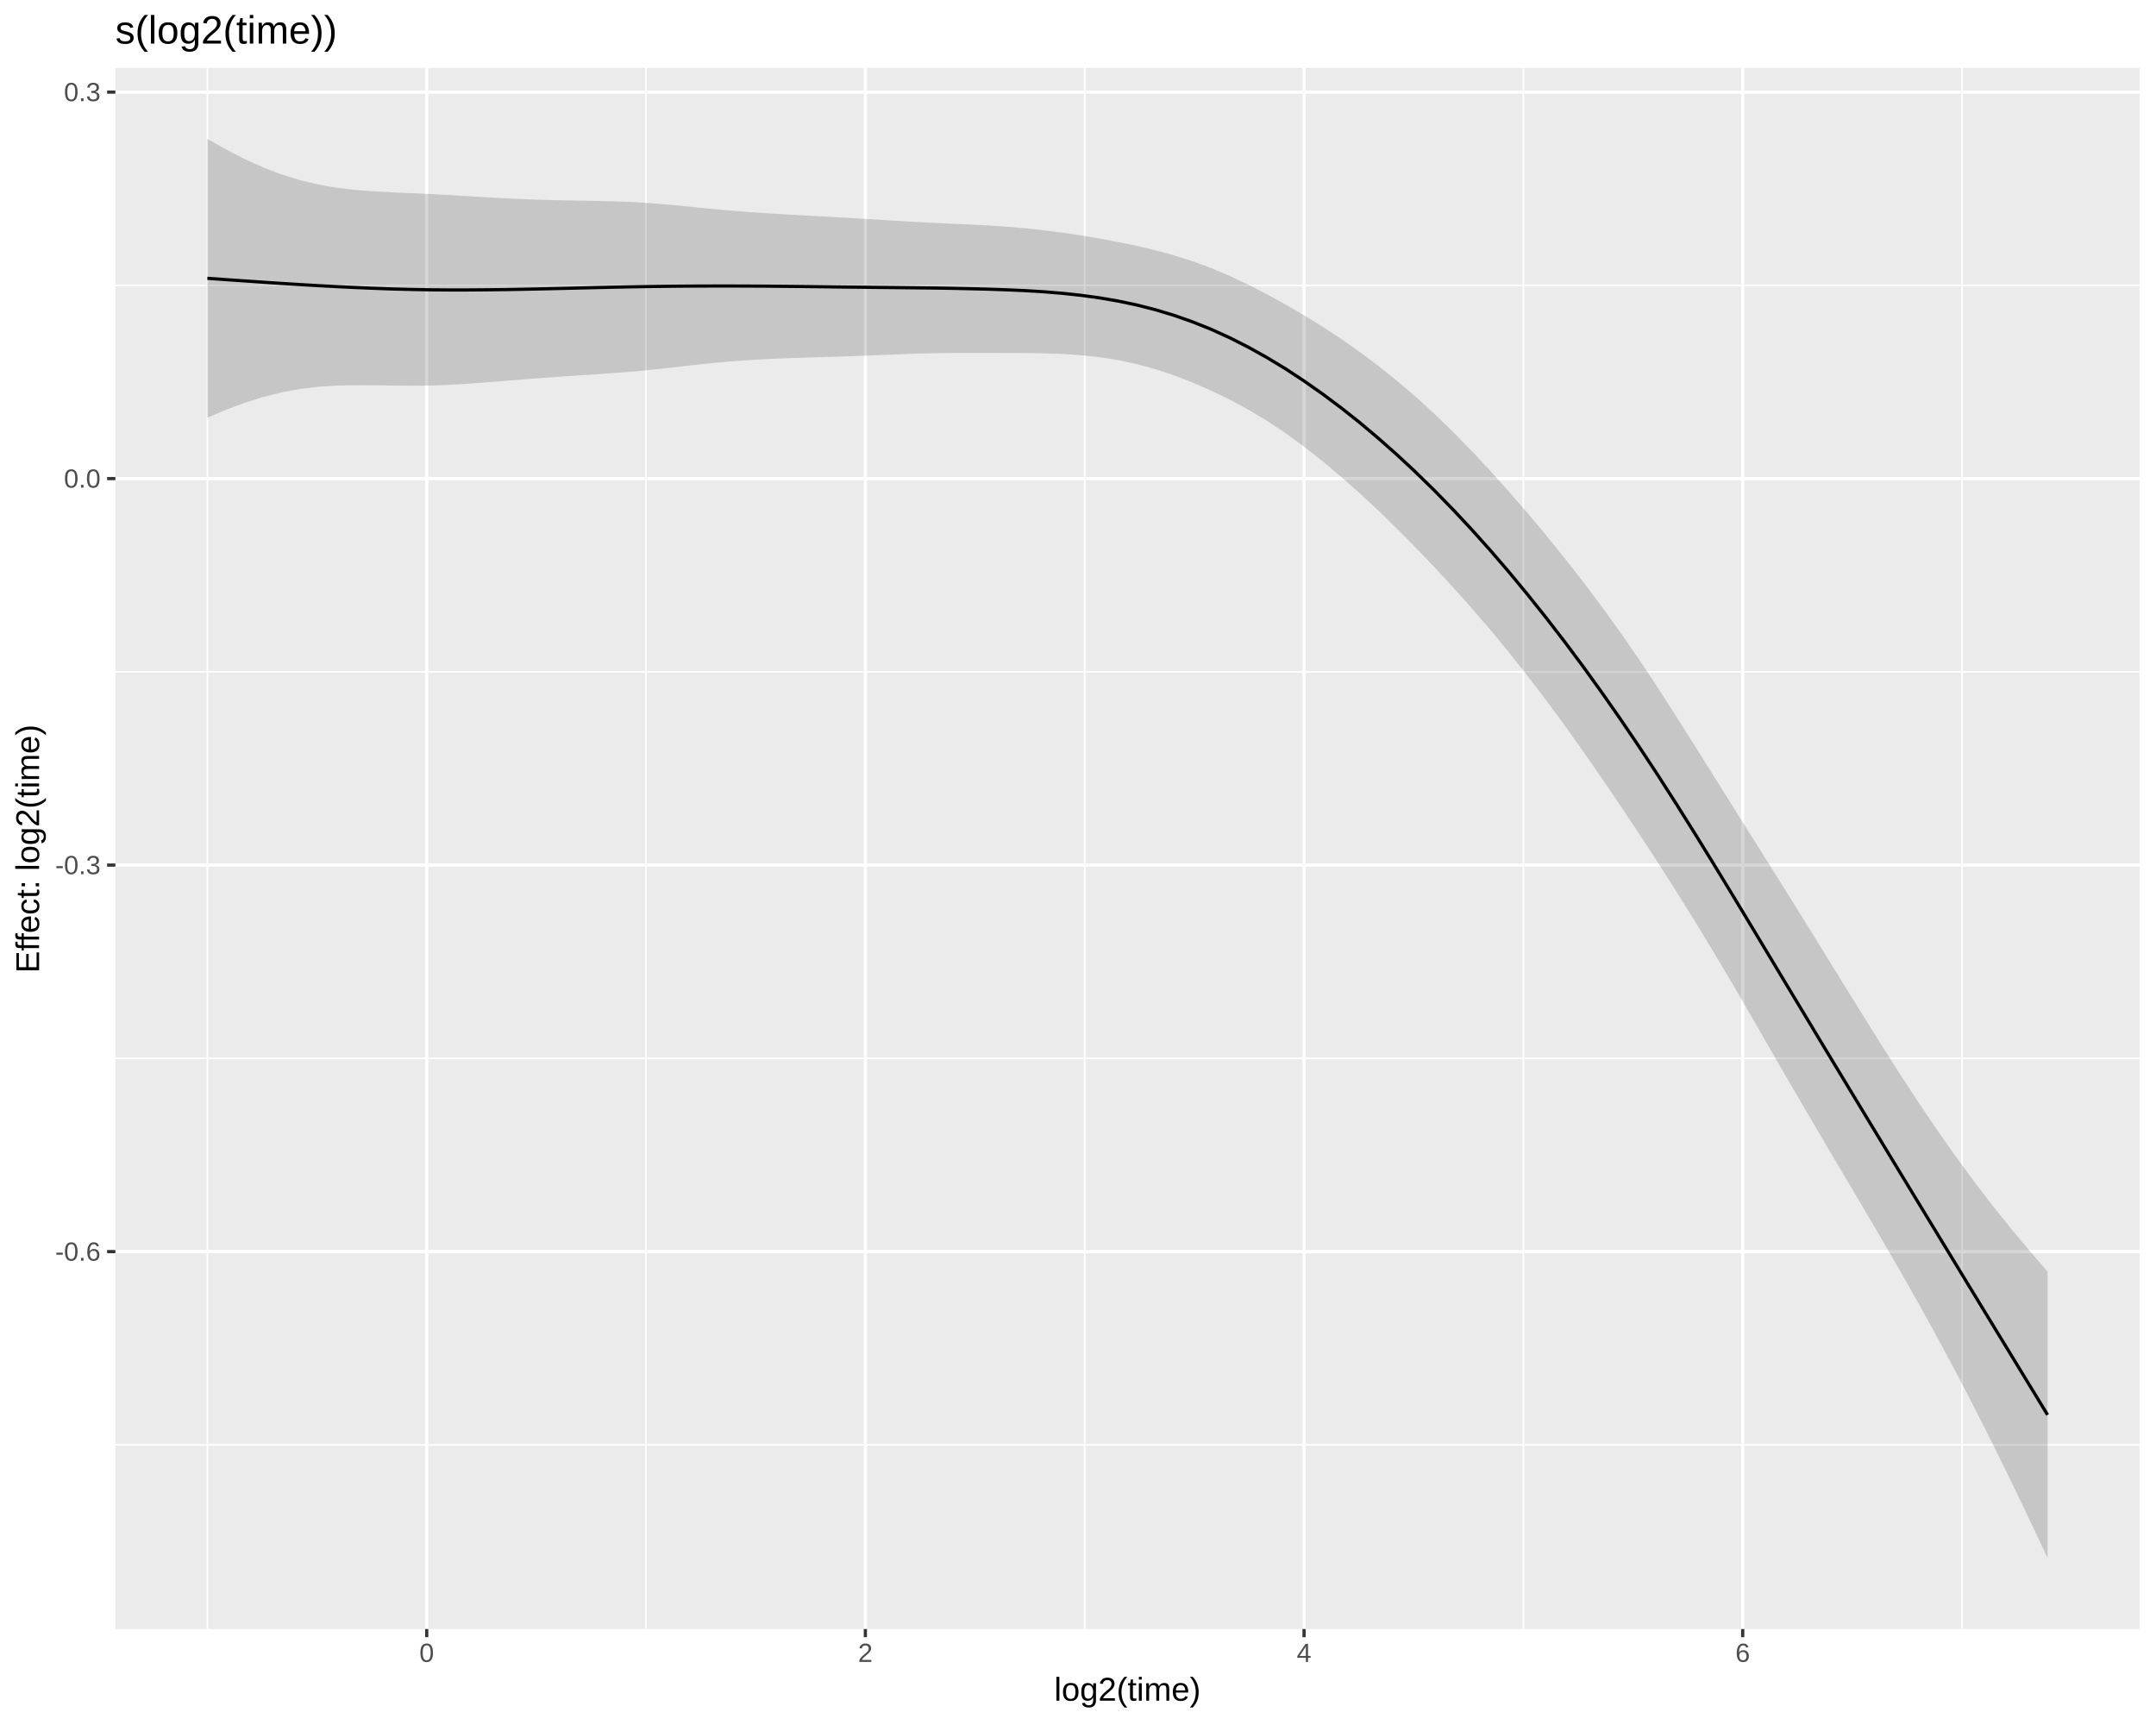
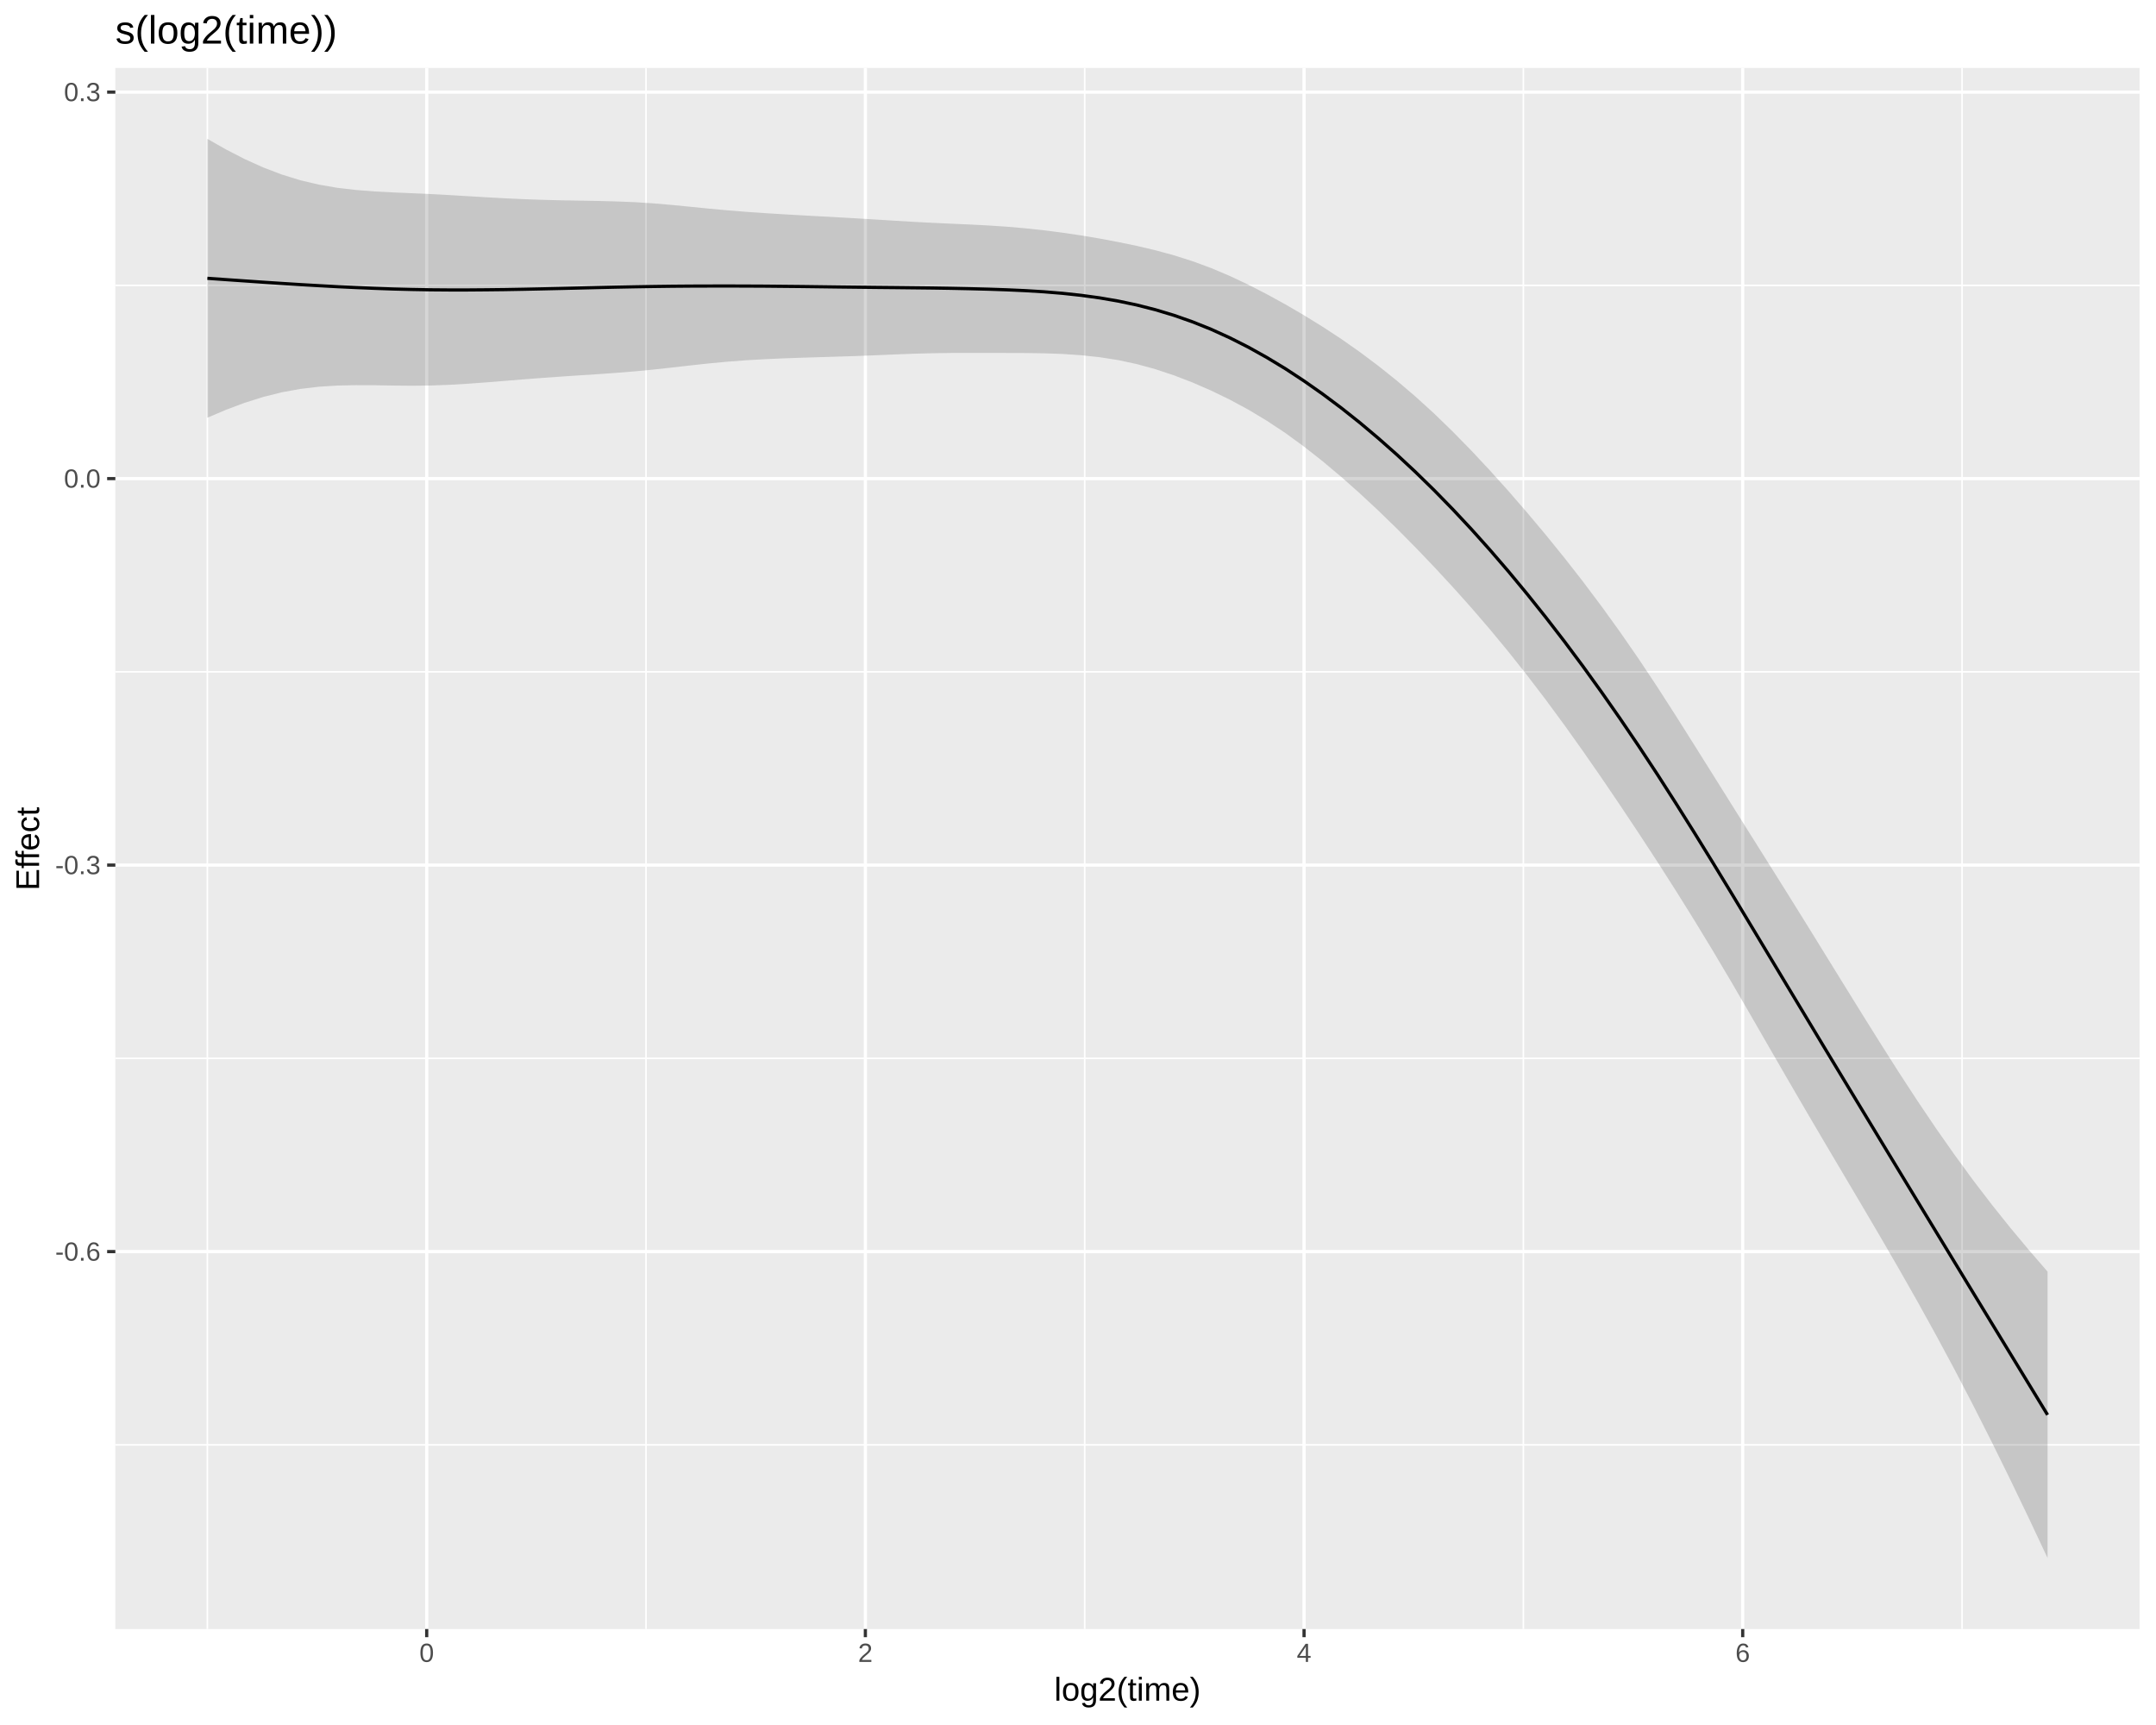
<svg xmlns="http://www.w3.org/2000/svg" viewBox="0 0 720.00 576.00">
  <defs>
    <style type="text/css">
    line, polyline, path, rect, circle {
      fill: none;
      stroke: #000000;
      stroke-linecap: round;
      stroke-linejoin: round;
      stroke-miterlimit: 10.00;
    }
  </style>
  </defs>
  <rect width="100%" height="100%" style="stroke: none; fill: #FFFFFF;" />
  <rect x="0.00" y="0.00" width="720.00" height="576.00" style="stroke-width: 1.07; stroke: #FFFFFF; fill: #FFFFFF;" />
  <defs>
    <clipPath id="cpMzguNTIyMnw3MTQuNTIxfDU0My45NDd8MjIuNjgwMw==">
      <rect x="38.52" y="22.68" width="676.00" height="521.27" />
    </clipPath>
  </defs>
  <rect x="38.52" y="22.68" width="676.00" height="521.27" style="stroke-width: 1.07; stroke: none; fill: #EBEBEB;" clip-path="url(#cpMzguNTIyMnw3MTQuNTIxfDU0My45NDd8MjIuNjgwMw==)" />
  <polyline points="38.52,482.46 714.52,482.46 " style="stroke-width: 0.53; stroke: #FFFFFF; stroke-linecap: butt;" clip-path="url(#cpMzguNTIyMnw3MTQuNTIxfDU0My45NDd8MjIuNjgwMw==)" />
  <polyline points="38.52,353.40 714.52,353.40 " style="stroke-width: 0.53; stroke: #FFFFFF; stroke-linecap: butt;" clip-path="url(#cpMzguNTIyMnw3MTQuNTIxfDU0My45NDd8MjIuNjgwMw==)" />
  <polyline points="38.52,224.34 714.52,224.34 " style="stroke-width: 0.53; stroke: #FFFFFF; stroke-linecap: butt;" clip-path="url(#cpMzguNTIyMnw3MTQuNTIxfDU0My45NDd8MjIuNjgwMw==)" />
  <polyline points="38.52,95.29 714.52,95.29 " style="stroke-width: 0.53; stroke: #FFFFFF; stroke-linecap: butt;" clip-path="url(#cpMzguNTIyMnw3MTQuNTIxfDU0My45NDd8MjIuNjgwMw==)" />
  <polyline points="69.25,543.95 69.25,22.68 " style="stroke-width: 0.53; stroke: #FFFFFF; stroke-linecap: butt;" clip-path="url(#cpMzguNTIyMnw3MTQuNTIxfDU0My45NDd8MjIuNjgwMw==)" />
  <polyline points="215.74,543.95 215.74,22.68 " style="stroke-width: 0.53; stroke: #FFFFFF; stroke-linecap: butt;" clip-path="url(#cpMzguNTIyMnw3MTQuNTIxfDU0My45NDd8MjIuNjgwMw==)" />
  <polyline points="362.24,543.95 362.24,22.68 " style="stroke-width: 0.53; stroke: #FFFFFF; stroke-linecap: butt;" clip-path="url(#cpMzguNTIyMnw3MTQuNTIxfDU0My45NDd8MjIuNjgwMw==)" />
  <polyline points="508.73,543.95 508.73,22.68 " style="stroke-width: 0.53; stroke: #FFFFFF; stroke-linecap: butt;" clip-path="url(#cpMzguNTIyMnw3MTQuNTIxfDU0My45NDd8MjIuNjgwMw==)" />
  <polyline points="655.23,543.95 655.23,22.68 " style="stroke-width: 0.53; stroke: #FFFFFF; stroke-linecap: butt;" clip-path="url(#cpMzguNTIyMnw3MTQuNTIxfDU0My45NDd8MjIuNjgwMw==)" />
  <polyline points="38.52,417.93 714.52,417.93 " style="stroke-width: 1.07; stroke: #FFFFFF; stroke-linecap: butt;" clip-path="url(#cpMzguNTIyMnw3MTQuNTIxfDU0My45NDd8MjIuNjgwMw==)" />
  <polyline points="38.52,288.87 714.52,288.87 " style="stroke-width: 1.07; stroke: #FFFFFF; stroke-linecap: butt;" clip-path="url(#cpMzguNTIyMnw3MTQuNTIxfDU0My45NDd8MjIuNjgwMw==)" />
  <polyline points="38.52,159.81 714.52,159.81 " style="stroke-width: 1.07; stroke: #FFFFFF; stroke-linecap: butt;" clip-path="url(#cpMzguNTIyMnw3MTQuNTIxfDU0My45NDd8MjIuNjgwMw==)" />
  <polyline points="38.52,30.76 714.52,30.76 " style="stroke-width: 1.07; stroke: #FFFFFF; stroke-linecap: butt;" clip-path="url(#cpMzguNTIyMnw3MTQuNTIxfDU0My45NDd8MjIuNjgwMw==)" />
  <polyline points="142.50,543.95 142.50,22.68 " style="stroke-width: 1.07; stroke: #FFFFFF; stroke-linecap: butt;" clip-path="url(#cpMzguNTIyMnw3MTQuNTIxfDU0My45NDd8MjIuNjgwMw==)" />
  <polyline points="288.99,543.95 288.99,22.68 " style="stroke-width: 1.07; stroke: #FFFFFF; stroke-linecap: butt;" clip-path="url(#cpMzguNTIyMnw3MTQuNTIxfDU0My45NDd8MjIuNjgwMw==)" />
  <polyline points="435.49,543.95 435.49,22.68 " style="stroke-width: 1.07; stroke: #FFFFFF; stroke-linecap: butt;" clip-path="url(#cpMzguNTIyMnw3MTQuNTIxfDU0My45NDd8MjIuNjgwMw==)" />
  <polyline points="581.98,543.95 581.98,22.68 " style="stroke-width: 1.07; stroke: #FFFFFF; stroke-linecap: butt;" clip-path="url(#cpMzguNTIyMnw3MTQuNTIxfDU0My45NDd8MjIuNjgwMw==)" />
  <polyline points="69.25,46.37 75.46,49.90 81.66,53.09 87.87,55.90 94.08,58.27 100.29,60.19 106.49,61.65 112.70,62.72 118.91,63.44 125.12,63.93 131.32,64.25 137.53,64.52 143.74,64.80 149.95,65.13 156.15,65.50 162.36,65.87 168.57,66.21 174.78,66.50 180.98,66.72 187.19,66.88 193.40,66.99 199.61,67.10 205.81,67.26 212.02,67.51 218.23,67.91 224.44,68.44 230.64,69.05 236.85,69.67 243.06,70.24 249.27,70.74 255.47,71.17 261.68,71.55 267.89,71.91 274.10,72.25 280.30,72.59 286.51,72.94 292.72,73.32 298.93,73.71 305.13,74.08 311.34,74.40 317.55,74.69 323.76,74.96 329.97,75.28 336.17,75.69 342.38,76.23 348.59,76.90 354.80,77.69 361.00,78.61 367.21,79.65 373.42,80.82 379.63,82.10 385.83,83.56 392.04,85.25 398.25,87.22 404.46,89.51 410.66,92.13 416.87,95.06 423.08,98.25 429.29,101.66 435.49,105.28 441.70,109.11 447.91,113.18 454.12,117.54 460.32,122.19 466.53,127.15 472.74,132.45 478.95,138.10 485.15,144.12 491.36,150.46 497.57,157.10 503.78,164.00 509.98,171.16 516.19,178.56 522.40,186.22 528.61,194.16 534.81,202.42 541.02,211.03 547.23,220.00 553.44,229.34 559.64,238.99 565.85,248.82 572.06,258.72 578.27,268.63 584.47,278.51 590.68,288.39 596.89,298.30 603.10,308.27 609.30,318.31 615.51,328.36 621.72,338.39 627.93,348.32 634.13,358.08 640.34,367.59 646.55,376.80 652.76,385.65 658.96,394.13 665.17,402.24 671.38,410.00 677.59,417.44 683.79,424.62 683.79,520.25 677.59,507.07 671.38,494.15 665.17,481.54 658.96,469.27 652.76,457.37 646.55,445.82 640.34,434.60 634.13,423.67 627.93,412.97 621.72,402.41 615.51,391.92 609.30,381.43 603.10,370.88 596.89,360.23 590.68,349.48 584.47,338.70 578.27,328.03 572.06,317.56 565.85,307.34 559.64,297.39 553.44,287.69 547.23,278.19 541.02,268.87 534.81,259.72 528.61,250.78 522.40,242.07 516.19,233.63 509.98,225.50 503.78,217.67 497.57,210.16 491.36,202.94 485.15,196.01 478.95,189.31 472.74,182.82 466.53,176.55 460.32,170.52 454.12,164.75 447.91,159.24 441.70,154.02 435.49,149.14 429.29,144.62 423.08,140.51 416.87,136.78 410.66,133.43 404.46,130.42 398.25,127.72 392.04,125.33 385.83,123.27 379.63,121.57 373.42,120.24 367.21,119.27 361.00,118.61 354.80,118.19 348.59,117.97 342.38,117.88 336.17,117.86 329.97,117.85 323.76,117.84 317.55,117.86 311.34,117.95 305.13,118.11 298.93,118.35 292.72,118.61 286.51,118.86 280.30,119.06 274.10,119.25 267.89,119.44 261.68,119.66 255.47,119.94 249.27,120.29 243.06,120.76 236.85,121.34 230.64,122.01 224.44,122.72 218.23,123.40 212.02,124.00 205.81,124.50 199.61,124.94 193.40,125.34 187.19,125.76 180.98,126.20 174.78,126.68 168.57,127.18 162.36,127.68 156.15,128.14 149.95,128.50 143.74,128.73 137.53,128.80 131.32,128.74 125.12,128.64 118.91,128.61 112.70,128.74 106.49,129.13 100.29,129.87 94.08,131.00 87.87,132.56 81.66,134.51 75.46,136.84 69.25,139.48 " style="stroke-width: 1.07; stroke: none; fill: #333333; fill-opacity: 0.20;" clip-path="url(#cpMzguNTIyMnw3MTQuNTIxfDU0My45NDd8MjIuNjgwMw==)" />
  <polyline points="69.25,92.93 75.46,93.37 81.66,93.80 87.87,94.23 94.08,94.64 100.29,95.03 106.49,95.39 112.70,95.73 118.91,96.02 125.12,96.28 131.32,96.50 137.53,96.66 143.74,96.77 149.95,96.82 156.15,96.82 162.36,96.77 168.57,96.70 174.78,96.59 180.98,96.46 187.19,96.32 193.40,96.17 199.61,96.02 205.81,95.88 212.02,95.76 218.23,95.66 224.44,95.58 230.64,95.53 236.85,95.51 243.06,95.50 249.27,95.52 255.47,95.55 261.68,95.61 267.89,95.67 274.10,95.75 280.30,95.83 286.51,95.90 292.72,95.97 298.93,96.03 305.13,96.10 311.34,96.17 317.55,96.27 323.76,96.40 329.97,96.56 336.17,96.77 342.38,97.05 348.59,97.43 354.80,97.94 361.00,98.61 367.21,99.46 373.42,100.53 379.63,101.84 385.83,103.42 392.04,105.29 398.25,107.47 404.46,109.96 410.66,112.78 416.87,115.92 423.08,119.38 429.29,123.14 435.49,127.21 441.70,131.57 447.91,136.21 454.12,141.14 460.32,146.36 466.53,151.85 472.74,157.64 478.95,163.71 485.15,170.06 491.36,176.70 497.57,183.63 503.78,190.84 509.98,198.33 516.19,206.10 522.40,214.14 528.61,222.47 534.81,231.07 541.02,239.95 547.23,249.10 553.44,258.52 559.64,268.19 565.85,278.08 572.06,288.14 578.27,298.33 584.47,308.61 590.68,318.93 596.89,329.26 603.10,339.57 609.30,349.87 615.51,360.14 621.72,370.40 627.93,380.65 634.13,390.88 640.34,401.10 646.55,411.31 652.76,421.51 658.96,431.70 665.17,441.89 671.38,452.07 677.59,462.26 683.79,472.44 " style="stroke-width: 1.07; stroke-linecap: butt;" clip-path="url(#cpMzguNTIyMnw3MTQuNTIxfDU0My45NDd8MjIuNjgwMw==)" />
  <defs>
    <clipPath id="cpMHw3MjB8NTc2fDA=">
      <rect x="0.00" y="0.00" width="720.00" height="576.00" />
    </clipPath>
  </defs>
  <g clip-path="url(#cpMHw3MjB8NTc2fDA=)">
    <text x="18.43" y="420.96" style="font-size: 8.80px; fill: #4D4D4D; font-family: Liberation Sans;" textLength="15.16px" lengthAdjust="spacingAndGlyphs">-0.6</text>
  </g>
  <g clip-path="url(#cpMHw3MjB8NTc2fDA=)">
    <text x="18.43" y="291.90" style="font-size: 8.80px; fill: #4D4D4D; font-family: Liberation Sans;" textLength="15.16px" lengthAdjust="spacingAndGlyphs">-0.3</text>
  </g>
  <g clip-path="url(#cpMHw3MjB8NTc2fDA=)">
    <text x="21.36" y="162.84" style="font-size: 8.80px; fill: #4D4D4D; font-family: Liberation Sans;" textLength="12.23px" lengthAdjust="spacingAndGlyphs">0.0</text>
  </g>
  <g clip-path="url(#cpMHw3MjB8NTc2fDA=)">
    <text x="21.36" y="33.78" style="font-size: 8.80px; fill: #4D4D4D; font-family: Liberation Sans;" textLength="12.23px" lengthAdjust="spacingAndGlyphs">0.3</text>
  </g>
  <polyline points="35.78,417.93 38.52,417.93 " style="stroke-width: 1.07; stroke: #333333; stroke-linecap: butt;" clip-path="url(#cpMHw3MjB8NTc2fDA=)" />
  <polyline points="35.78,288.87 38.52,288.87 " style="stroke-width: 1.07; stroke: #333333; stroke-linecap: butt;" clip-path="url(#cpMHw3MjB8NTc2fDA=)" />
  <polyline points="35.78,159.81 38.52,159.81 " style="stroke-width: 1.07; stroke: #333333; stroke-linecap: butt;" clip-path="url(#cpMHw3MjB8NTc2fDA=)" />
  <polyline points="35.78,30.76 38.52,30.76 " style="stroke-width: 1.07; stroke: #333333; stroke-linecap: butt;" clip-path="url(#cpMHw3MjB8NTc2fDA=)" />
  <polyline points="142.50,546.69 142.50,543.95 " style="stroke-width: 1.07; stroke: #333333; stroke-linecap: butt;" clip-path="url(#cpMHw3MjB8NTc2fDA=)" />
  <polyline points="288.99,546.69 288.99,543.95 " style="stroke-width: 1.07; stroke: #333333; stroke-linecap: butt;" clip-path="url(#cpMHw3MjB8NTc2fDA=)" />
  <polyline points="435.49,546.69 435.49,543.95 " style="stroke-width: 1.07; stroke: #333333; stroke-linecap: butt;" clip-path="url(#cpMHw3MjB8NTc2fDA=)" />
  <polyline points="581.98,546.69 581.98,543.95 " style="stroke-width: 1.07; stroke: #333333; stroke-linecap: butt;" clip-path="url(#cpMHw3MjB8NTc2fDA=)" />
  <g clip-path="url(#cpMHw3MjB8NTc2fDA=)">
    <text x="140.05" y="554.93" style="font-size: 8.80px; fill: #4D4D4D; font-family: Liberation Sans;" textLength="4.89px" lengthAdjust="spacingAndGlyphs">0</text>
  </g>
  <g clip-path="url(#cpMHw3MjB8NTc2fDA=)">
    <text x="286.54" y="554.93" style="font-size: 8.80px; fill: #4D4D4D; font-family: Liberation Sans;" textLength="4.89px" lengthAdjust="spacingAndGlyphs">2</text>
  </g>
  <g clip-path="url(#cpMHw3MjB8NTc2fDA=)">
    <text x="433.04" y="554.93" style="font-size: 8.80px; fill: #4D4D4D; font-family: Liberation Sans;" textLength="4.89px" lengthAdjust="spacingAndGlyphs">4</text>
  </g>
  <g clip-path="url(#cpMHw3MjB8NTc2fDA=)">
    <text x="579.53" y="554.93" style="font-size: 8.80px; fill: #4D4D4D; font-family: Liberation Sans;" textLength="4.89px" lengthAdjust="spacingAndGlyphs">6</text>
  </g>
  <g clip-path="url(#cpMHw3MjB8NTc2fDA=)">
    <text x="352.07" y="567.88" style="font-size: 11.00px; font-family: Liberation Sans;" textLength="48.90px" lengthAdjust="spacingAndGlyphs">log2(time)</text>
  </g>
  <g clip-path="url(#cpMHw3MjB8NTc2fDA=)">
-     <text transform="translate(13.05,324.88) rotate(-90)" style="font-size: 11.00px; font-family: Liberation Sans;" textLength="83.14px" lengthAdjust="spacingAndGlyphs">Effect: log2(time)</text>
+     <text transform="translate(13.05,297.38) rotate(-90)" style="font-size: 11.00px; font-family: Liberation Sans;" textLength="28.12px" lengthAdjust="spacingAndGlyphs">Effect</text>
  </g>
  <g clip-path="url(#cpMHw3MjB8NTc2fDA=)">
    <text x="38.52" y="14.56" style="font-size: 13.20px; font-family: Liberation Sans;" textLength="74.08px" lengthAdjust="spacingAndGlyphs">s(log2(time))</text>
  </g>
</svg>
